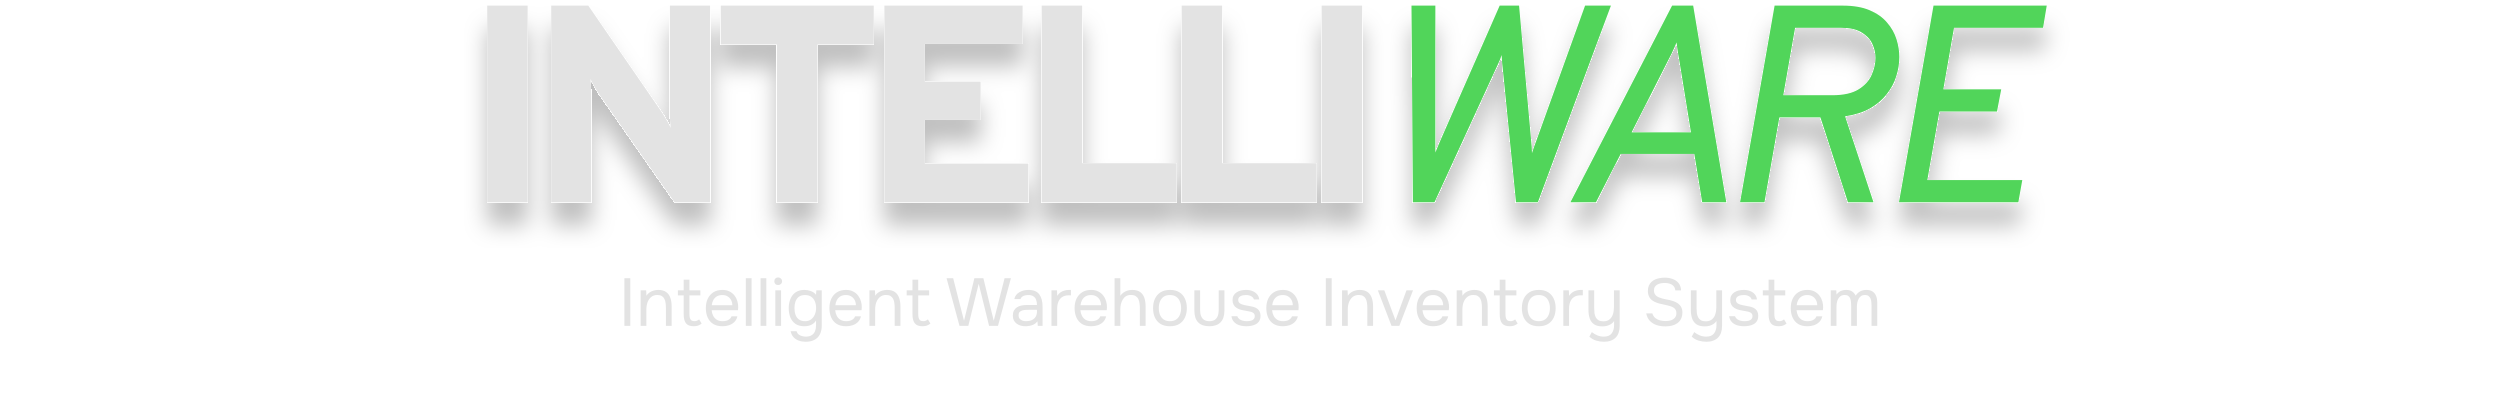
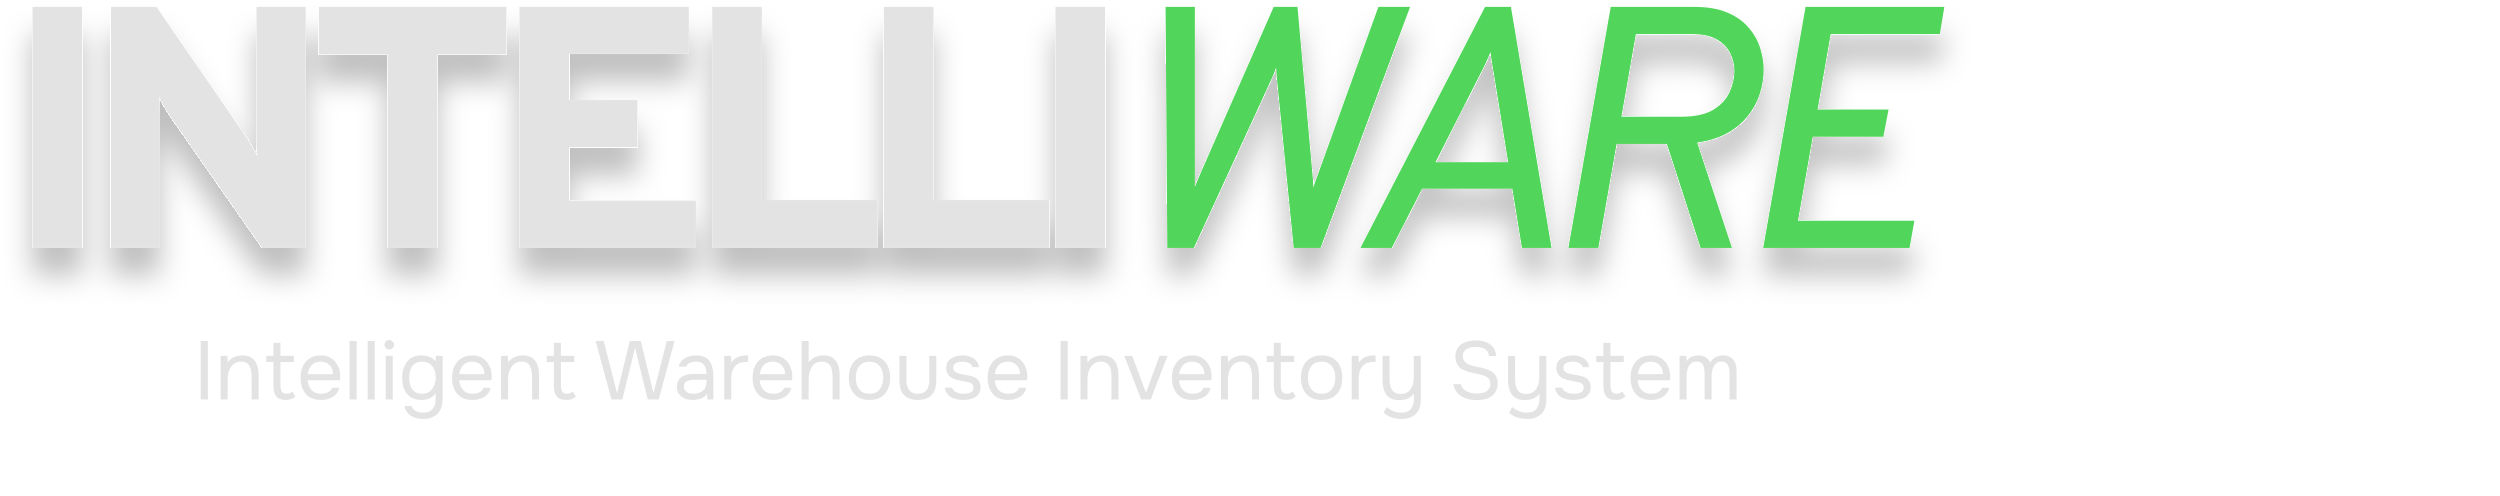
- <svg xmlns="http://www.w3.org/2000/svg" width="445" height="72" viewBox="0 0 445 72" fill="none">
+ <svg xmlns="http://www.w3.org/2000/svg" width="363" height="72" viewBox="82 0 363 72" fill="none">
  <g filter="url(#filter0_d_2012_111)">
    <path d="M86.722 36V1H93.922V36H86.722ZM98.115 36V1H104.715L117.94 20.175C118.107 20.442 118.348 20.842 118.665 21.375C118.982 21.908 119.223 22.375 119.39 22.775C119.34 22.425 119.298 21.975 119.265 21.425C119.248 20.858 119.24 20.433 119.24 20.15V1H126.39V36H120.065L106.565 16.675C106.382 16.408 106.132 16 105.815 15.45C105.515 14.9 105.273 14.425 105.09 14.025C105.157 14.458 105.19 14.925 105.19 15.425C105.207 15.908 105.215 16.325 105.215 16.675V36H98.115ZM138.301 36V7.9H128.301V1H155.526V7.9H145.501V36H138.301ZM157.423 36V1H182.023V7.825H164.623V14.525H174.548V21.35H164.623V29.125H183.048V36H157.423ZM185.418 36V1H192.618V29.05H209.443V36H185.418ZM210.336 36V1H217.536V29.05H234.361V36H210.336ZM235.254 36V1H242.454V36H235.254Z" fill="#E3E3E3" />
    <path d="M251.494 36L251.244 1H255.494V24.7C255.494 25.017 255.494 25.408 255.494 25.875C255.494 26.342 255.494 26.767 255.494 27.15C255.644 26.767 255.802 26.375 255.969 25.975C256.152 25.558 256.327 25.15 256.494 24.75L266.944 1H270.394L272.544 25C272.577 25.267 272.61 25.642 272.644 26.125C272.677 26.592 272.694 26.967 272.694 27.25C272.794 26.95 272.91 26.592 273.044 26.175C273.194 25.758 273.327 25.4 273.444 25.1L282.144 1H286.744L273.744 36H269.844L267.469 12.05C267.452 11.817 267.427 11.592 267.394 11.375C267.377 11.142 267.36 10.9 267.344 10.65C267.327 10.383 267.31 10.1 267.294 9.8C267.227 10.017 267.119 10.317 266.969 10.7C266.819 11.067 266.66 11.417 266.494 11.75L255.344 36H251.494ZM279.534 36L297.634 1H301.384L307.284 36H302.984L301.584 27.4H288.484L284.084 36H279.534ZM290.434 23.55H300.984L298.884 10.6C298.834 10.333 298.776 10 298.709 9.6C298.643 9.2 298.584 8.808 298.534 8.425C298.484 8.042 298.451 7.75 298.434 7.55C298.351 7.75 298.226 8.042 298.059 8.425C297.893 8.792 297.718 9.175 297.534 9.575C297.351 9.958 297.184 10.283 297.034 10.55L290.434 23.55ZM309.73 36L315.88 1H327.98C329.913 1 331.521 1.275 332.805 1.825C334.105 2.375 335.138 3.108 335.905 4.025C336.688 4.925 337.246 5.917 337.58 7C337.913 8.067 338.08 9.117 338.08 10.15C338.08 11.3 337.896 12.45 337.53 13.6C337.18 14.733 336.613 15.792 335.83 16.775C335.063 17.758 334.071 18.6 332.855 19.3C331.638 19.983 330.163 20.45 328.43 20.7L333.48 36H328.93L324.03 20.9H316.73L314.08 36H309.73ZM317.43 16.95H326.13C328.146 16.95 329.713 16.6 330.83 15.9C331.946 15.2 332.721 14.342 333.155 13.325C333.605 12.292 333.83 11.283 333.83 10.3C333.83 9.433 333.638 8.592 333.255 7.775C332.871 6.958 332.23 6.283 331.33 5.75C330.446 5.217 329.238 4.95 327.705 4.95H319.53L317.43 16.95ZM338.017 36L344.167 1H364.317L363.667 4.95H347.817L345.917 15.9H356.217L355.467 19.85H345.217L343.067 32.05H359.967L359.267 36H338.017Z" fill="#51D55A" />
  </g>
  <path d="M111.144 58V49.516H112.188V58H111.144ZM114.033 58V51.676H115.017L115.065 52.636C115.209 52.404 115.393 52.212 115.617 52.06C115.841 51.908 116.085 51.796 116.349 51.724C116.621 51.644 116.885 51.604 117.141 51.604C117.757 51.604 118.237 51.732 118.581 51.988C118.933 52.244 119.181 52.592 119.325 53.032C119.477 53.464 119.553 53.956 119.553 54.508V58H118.533V54.784C118.533 54.488 118.513 54.204 118.473 53.932C118.441 53.66 118.369 53.416 118.257 53.2C118.153 52.984 118.001 52.816 117.801 52.696C117.601 52.568 117.333 52.504 116.997 52.504C116.581 52.504 116.225 52.62 115.929 52.852C115.641 53.084 115.421 53.396 115.269 53.788C115.125 54.18 115.053 54.62 115.053 55.108V58H114.033ZM123.498 58.072C122.834 58.072 122.366 57.892 122.094 57.532C121.83 57.172 121.698 56.66 121.698 55.996V52.576H120.666V51.676H121.698V49.78H122.718V51.676H124.662V52.576H122.718V55.864C122.718 56.104 122.738 56.324 122.778 56.524C122.818 56.716 122.902 56.872 123.03 56.992C123.158 57.104 123.35 57.164 123.606 57.172C123.79 57.172 123.95 57.14 124.086 57.076C124.23 57.012 124.35 56.936 124.446 56.848L124.89 57.592C124.754 57.704 124.61 57.796 124.458 57.868C124.314 57.94 124.162 57.992 124.002 58.024C123.85 58.056 123.682 58.072 123.498 58.072ZM128.616 58.072C127.944 58.072 127.388 57.936 126.948 57.664C126.508 57.384 126.18 57 125.964 56.512C125.748 56.024 125.64 55.468 125.64 54.844C125.64 54.212 125.752 53.656 125.976 53.176C126.208 52.688 126.544 52.304 126.984 52.024C127.424 51.744 127.964 51.604 128.604 51.604C129.1 51.604 129.524 51.7 129.876 51.892C130.236 52.076 130.532 52.324 130.764 52.636C130.996 52.948 131.164 53.292 131.268 53.668C131.372 54.036 131.416 54.408 131.4 54.784C131.392 54.856 131.384 54.928 131.376 55C131.376 55.072 131.372 55.144 131.364 55.216H126.672C126.704 55.584 126.796 55.916 126.948 56.212C127.1 56.508 127.316 56.744 127.596 56.92C127.876 57.088 128.224 57.172 128.64 57.172C128.848 57.172 129.056 57.148 129.264 57.1C129.48 57.044 129.672 56.952 129.84 56.824C130.016 56.696 130.14 56.524 130.212 56.308H131.256C131.16 56.716 130.98 57.052 130.716 57.316C130.452 57.572 130.136 57.764 129.768 57.892C129.4 58.012 129.016 58.072 128.616 58.072ZM126.696 54.328H130.356C130.348 53.968 130.268 53.652 130.116 53.38C129.964 53.108 129.756 52.896 129.492 52.744C129.236 52.592 128.928 52.516 128.568 52.516C128.176 52.516 127.844 52.6 127.572 52.768C127.308 52.936 127.104 53.156 126.96 53.428C126.816 53.7 126.728 54 126.696 54.328ZM132.759 58V49.516H133.779V58H132.759ZM135.384 58V49.516H136.404V58H135.384ZM138.009 58V51.676H139.029V58H138.009ZM138.513 50.74C138.305 50.74 138.137 50.676 138.009 50.548C137.889 50.42 137.829 50.256 137.829 50.056C137.829 49.856 137.893 49.696 138.021 49.576C138.149 49.448 138.313 49.384 138.513 49.384C138.697 49.384 138.857 49.448 138.993 49.576C139.137 49.704 139.209 49.864 139.209 50.056C139.209 50.256 139.141 50.42 139.005 50.548C138.869 50.676 138.705 50.74 138.513 50.74ZM143.382 60.832C142.95 60.832 142.55 60.764 142.182 60.628C141.814 60.5 141.502 60.296 141.246 60.016C140.99 59.736 140.818 59.38 140.73 58.948H141.786C141.85 59.188 141.97 59.38 142.146 59.524C142.322 59.668 142.526 59.768 142.758 59.824C142.99 59.888 143.218 59.92 143.442 59.92C143.874 59.92 144.222 59.832 144.486 59.656C144.758 59.488 144.954 59.252 145.074 58.948C145.194 58.652 145.254 58.312 145.254 57.928V57.052C145.118 57.292 144.938 57.488 144.714 57.64C144.49 57.792 144.246 57.904 143.982 57.976C143.718 58.04 143.446 58.072 143.166 58.072C142.526 58.072 142.002 57.932 141.594 57.652C141.186 57.364 140.882 56.98 140.682 56.5C140.49 56.012 140.394 55.464 140.394 54.856C140.394 54.248 140.494 53.7 140.694 53.212C140.894 52.716 141.202 52.324 141.618 52.036C142.034 51.748 142.566 51.604 143.214 51.604C143.582 51.604 143.954 51.672 144.33 51.808C144.706 51.944 145.014 52.164 145.254 52.468L145.302 51.676H146.274V57.952C146.274 58.544 146.166 59.056 145.95 59.488C145.742 59.92 145.422 60.252 144.99 60.484C144.566 60.716 144.03 60.832 143.382 60.832ZM143.31 57.172C143.734 57.172 144.09 57.064 144.378 56.848C144.666 56.632 144.886 56.344 145.038 55.984C145.19 55.624 145.266 55.232 145.266 54.808C145.266 54.368 145.19 53.976 145.038 53.632C144.894 53.288 144.678 53.016 144.39 52.816C144.102 52.616 143.738 52.516 143.298 52.516C142.842 52.516 142.474 52.62 142.194 52.828C141.922 53.036 141.722 53.316 141.594 53.668C141.474 54.02 141.414 54.412 141.414 54.844C141.414 55.292 141.478 55.692 141.606 56.044C141.734 56.396 141.938 56.672 142.218 56.872C142.498 57.072 142.862 57.172 143.31 57.172ZM150.612 58.072C149.94 58.072 149.384 57.936 148.944 57.664C148.504 57.384 148.176 57 147.96 56.512C147.744 56.024 147.636 55.468 147.636 54.844C147.636 54.212 147.748 53.656 147.972 53.176C148.204 52.688 148.54 52.304 148.98 52.024C149.42 51.744 149.96 51.604 150.6 51.604C151.096 51.604 151.52 51.7 151.872 51.892C152.232 52.076 152.528 52.324 152.76 52.636C152.992 52.948 153.16 53.292 153.264 53.668C153.368 54.036 153.412 54.408 153.396 54.784C153.388 54.856 153.38 54.928 153.372 55C153.372 55.072 153.368 55.144 153.36 55.216H148.668C148.7 55.584 148.792 55.916 148.944 56.212C149.096 56.508 149.312 56.744 149.592 56.92C149.872 57.088 150.22 57.172 150.636 57.172C150.844 57.172 151.052 57.148 151.26 57.1C151.476 57.044 151.668 56.952 151.836 56.824C152.012 56.696 152.136 56.524 152.208 56.308H153.252C153.156 56.716 152.976 57.052 152.712 57.316C152.448 57.572 152.132 57.764 151.764 57.892C151.396 58.012 151.012 58.072 150.612 58.072ZM148.692 54.328H152.352C152.344 53.968 152.264 53.652 152.112 53.38C151.96 53.108 151.752 52.896 151.488 52.744C151.232 52.592 150.924 52.516 150.564 52.516C150.172 52.516 149.84 52.6 149.568 52.768C149.304 52.936 149.1 53.156 148.956 53.428C148.812 53.7 148.724 54 148.692 54.328ZM154.755 58V51.676H155.739L155.787 52.636C155.931 52.404 156.115 52.212 156.339 52.06C156.563 51.908 156.807 51.796 157.071 51.724C157.343 51.644 157.607 51.604 157.863 51.604C158.479 51.604 158.959 51.732 159.303 51.988C159.655 52.244 159.903 52.592 160.047 53.032C160.199 53.464 160.275 53.956 160.275 54.508V58H159.255V54.784C159.255 54.488 159.235 54.204 159.195 53.932C159.163 53.66 159.091 53.416 158.979 53.2C158.875 52.984 158.723 52.816 158.523 52.696C158.323 52.568 158.055 52.504 157.719 52.504C157.303 52.504 156.947 52.62 156.651 52.852C156.363 53.084 156.143 53.396 155.991 53.788C155.847 54.18 155.775 54.62 155.775 55.108V58H154.755ZM164.221 58.072C163.557 58.072 163.089 57.892 162.817 57.532C162.553 57.172 162.421 56.66 162.421 55.996V52.576H161.389V51.676H162.421V49.78H163.441V51.676H165.385V52.576H163.441V55.864C163.441 56.104 163.461 56.324 163.501 56.524C163.541 56.716 163.625 56.872 163.753 56.992C163.881 57.104 164.073 57.164 164.329 57.172C164.513 57.172 164.673 57.14 164.809 57.076C164.953 57.012 165.073 56.936 165.169 56.848L165.613 57.592C165.477 57.704 165.333 57.796 165.181 57.868C165.037 57.94 164.885 57.992 164.725 58.024C164.573 58.056 164.405 58.072 164.221 58.072ZM170.79 58L168.486 49.516H169.662L171.594 57.1L173.442 49.516H175.038L176.886 57.1L178.818 49.516H179.946L177.642 58H176.058L174.21 50.512L172.362 58H170.79ZM182.529 58.072C182.241 58.072 181.961 58.036 181.689 57.964C181.425 57.884 181.185 57.768 180.969 57.616C180.761 57.456 180.593 57.26 180.465 57.028C180.345 56.788 180.285 56.512 180.285 56.2C180.285 55.84 180.349 55.536 180.477 55.288C180.613 55.04 180.793 54.844 181.017 54.7C181.241 54.556 181.501 54.452 181.797 54.388C182.093 54.324 182.401 54.292 182.721 54.292H184.581C184.581 53.932 184.529 53.62 184.425 53.356C184.329 53.092 184.169 52.888 183.945 52.744C183.721 52.592 183.425 52.516 183.057 52.516C182.833 52.516 182.625 52.54 182.433 52.588C182.241 52.636 182.077 52.712 181.941 52.816C181.805 52.92 181.705 53.06 181.641 53.236H180.549C180.605 52.948 180.713 52.704 180.873 52.504C181.041 52.296 181.241 52.128 181.473 52C181.713 51.864 181.969 51.764 182.241 51.7C182.513 51.636 182.785 51.604 183.057 51.604C183.969 51.604 184.617 51.872 185.001 52.408C185.385 52.944 185.577 53.668 185.577 54.58V58H184.725L184.665 57.196C184.489 57.436 184.277 57.62 184.029 57.748C183.781 57.876 183.525 57.96 183.261 58C183.005 58.048 182.761 58.072 182.529 58.072ZM182.625 57.172C183.025 57.172 183.369 57.108 183.657 56.98C183.953 56.844 184.181 56.648 184.341 56.392C184.501 56.136 184.581 55.824 184.581 55.456V55.144H183.465C183.201 55.144 182.941 55.148 182.685 55.156C182.429 55.164 182.197 55.196 181.989 55.252C181.781 55.308 181.613 55.404 181.485 55.54C181.365 55.676 181.305 55.872 181.305 56.128C181.305 56.368 181.365 56.564 181.485 56.716C181.613 56.868 181.777 56.984 181.977 57.064C182.185 57.136 182.401 57.172 182.625 57.172ZM187.158 58V51.676H188.142L188.19 52.66C188.35 52.412 188.534 52.212 188.742 52.06C188.958 51.908 189.194 51.796 189.45 51.724C189.714 51.644 189.998 51.604 190.302 51.604C190.358 51.604 190.41 51.604 190.458 51.604C190.514 51.604 190.57 51.604 190.626 51.604V52.564H190.254C189.758 52.564 189.354 52.672 189.042 52.888C188.738 53.096 188.518 53.38 188.382 53.74C188.246 54.092 188.178 54.484 188.178 54.916V58H187.158ZM194.253 58.072C193.581 58.072 193.025 57.936 192.585 57.664C192.145 57.384 191.817 57 191.601 56.512C191.385 56.024 191.277 55.468 191.277 54.844C191.277 54.212 191.389 53.656 191.613 53.176C191.845 52.688 192.181 52.304 192.621 52.024C193.061 51.744 193.601 51.604 194.241 51.604C194.737 51.604 195.161 51.7 195.513 51.892C195.873 52.076 196.169 52.324 196.401 52.636C196.633 52.948 196.801 53.292 196.905 53.668C197.009 54.036 197.053 54.408 197.037 54.784C197.029 54.856 197.021 54.928 197.013 55C197.013 55.072 197.009 55.144 197.001 55.216H192.309C192.341 55.584 192.433 55.916 192.585 56.212C192.737 56.508 192.953 56.744 193.233 56.92C193.513 57.088 193.861 57.172 194.277 57.172C194.485 57.172 194.693 57.148 194.901 57.1C195.117 57.044 195.309 56.952 195.477 56.824C195.653 56.696 195.777 56.524 195.849 56.308H196.893C196.797 56.716 196.617 57.052 196.353 57.316C196.089 57.572 195.773 57.764 195.405 57.892C195.037 58.012 194.653 58.072 194.253 58.072ZM192.333 54.328H195.993C195.985 53.968 195.905 53.652 195.753 53.38C195.601 53.108 195.393 52.896 195.129 52.744C194.873 52.592 194.565 52.516 194.205 52.516C193.813 52.516 193.481 52.6 193.209 52.768C192.945 52.936 192.741 53.156 192.597 53.428C192.453 53.7 192.365 54 192.333 54.328ZM198.396 58V49.516H199.416V52.648C199.568 52.424 199.752 52.236 199.968 52.084C200.192 51.924 200.436 51.804 200.7 51.724C200.964 51.644 201.236 51.604 201.516 51.604C202.132 51.604 202.612 51.732 202.956 51.988C203.308 52.244 203.556 52.592 203.7 53.032C203.844 53.464 203.916 53.96 203.916 54.52V58H202.896V54.832C202.896 54.552 202.876 54.276 202.836 54.004C202.804 53.724 202.736 53.472 202.632 53.248C202.528 53.024 202.368 52.844 202.152 52.708C201.944 52.572 201.66 52.504 201.3 52.504C200.956 52.504 200.66 52.58 200.412 52.732C200.172 52.884 199.98 53.088 199.836 53.344C199.692 53.592 199.584 53.868 199.512 54.172C199.448 54.468 199.416 54.76 199.416 55.048V58H198.396ZM208.246 58.072C207.582 58.072 207.026 57.936 206.578 57.664C206.13 57.384 205.794 57 205.57 56.512C205.354 56.024 205.246 55.468 205.246 54.844C205.246 54.212 205.358 53.656 205.582 53.176C205.806 52.688 206.142 52.304 206.59 52.024C207.038 51.744 207.598 51.604 208.27 51.604C208.934 51.604 209.486 51.744 209.926 52.024C210.374 52.304 210.706 52.688 210.922 53.176C211.146 53.656 211.258 54.212 211.258 54.844C211.258 55.468 211.146 56.024 210.922 56.512C210.698 57 210.362 57.384 209.914 57.664C209.474 57.936 208.918 58.072 208.246 58.072ZM208.246 57.172C208.71 57.172 209.086 57.068 209.374 56.86C209.67 56.652 209.886 56.372 210.022 56.02C210.166 55.668 210.238 55.276 210.238 54.844C210.238 54.412 210.166 54.02 210.022 53.668C209.886 53.316 209.67 53.036 209.374 52.828C209.086 52.62 208.71 52.516 208.246 52.516C207.79 52.516 207.414 52.62 207.118 52.828C206.83 53.036 206.614 53.316 206.47 53.668C206.334 54.02 206.266 54.412 206.266 54.844C206.266 55.276 206.334 55.668 206.47 56.02C206.614 56.372 206.83 56.652 207.118 56.86C207.414 57.068 207.79 57.172 208.246 57.172ZM215.262 58.072C214.39 58.072 213.726 57.84 213.27 57.376C212.822 56.912 212.598 56.2 212.598 55.24V51.676H213.618V55.192C213.618 55.608 213.678 55.964 213.798 56.26C213.918 56.556 214.098 56.784 214.338 56.944C214.586 57.096 214.894 57.172 215.262 57.172C215.646 57.172 215.962 57.096 216.21 56.944C216.458 56.784 216.638 56.556 216.75 56.26C216.87 55.964 216.93 55.608 216.93 55.192V51.676H217.95V55.24C217.95 56.2 217.718 56.912 217.254 57.376C216.798 57.84 216.134 58.072 215.262 58.072ZM221.84 58.072C221.552 58.072 221.26 58.044 220.964 57.988C220.676 57.932 220.404 57.836 220.148 57.7C219.9 57.564 219.692 57.38 219.524 57.148C219.356 56.916 219.248 56.628 219.2 56.284H220.232C220.312 56.5 220.44 56.676 220.616 56.812C220.8 56.94 221.004 57.032 221.228 57.088C221.46 57.144 221.68 57.172 221.888 57.172C222.016 57.172 222.164 57.164 222.332 57.148C222.5 57.132 222.66 57.096 222.812 57.04C222.972 56.976 223.1 56.884 223.196 56.764C223.3 56.644 223.352 56.476 223.352 56.26C223.352 56.1 223.316 55.968 223.244 55.864C223.172 55.76 223.072 55.676 222.944 55.612C222.816 55.54 222.66 55.488 222.476 55.456C222.1 55.376 221.696 55.3 221.264 55.228C220.84 55.156 220.464 55.02 220.136 54.82C220.024 54.748 219.92 54.668 219.824 54.58C219.736 54.484 219.66 54.38 219.596 54.268C219.532 54.148 219.48 54.02 219.44 53.884C219.408 53.74 219.392 53.584 219.392 53.416C219.392 53.104 219.452 52.836 219.572 52.612C219.7 52.38 219.876 52.192 220.1 52.048C220.324 51.896 220.58 51.784 220.868 51.712C221.164 51.64 221.48 51.604 221.816 51.604C222.232 51.604 222.604 51.672 222.932 51.808C223.268 51.936 223.544 52.128 223.76 52.384C223.976 52.632 224.104 52.94 224.144 53.308H223.196C223.14 53.076 222.988 52.888 222.74 52.744C222.492 52.592 222.176 52.516 221.792 52.516C221.664 52.516 221.52 52.528 221.36 52.552C221.2 52.568 221.048 52.608 220.904 52.672C220.76 52.728 220.64 52.816 220.544 52.936C220.448 53.048 220.4 53.2 220.4 53.392C220.4 53.568 220.444 53.716 220.532 53.836C220.628 53.956 220.76 54.052 220.928 54.124C221.096 54.196 221.288 54.256 221.504 54.304C221.784 54.36 222.092 54.42 222.428 54.484C222.764 54.54 223.028 54.6 223.22 54.664C223.476 54.744 223.688 54.856 223.856 55C224.032 55.144 224.16 55.316 224.24 55.516C224.328 55.716 224.372 55.948 224.372 56.212C224.372 56.588 224.296 56.896 224.144 57.136C224 57.376 223.804 57.564 223.556 57.7C223.308 57.836 223.032 57.932 222.728 57.988C222.432 58.044 222.136 58.072 221.84 58.072ZM228.378 58.072C227.706 58.072 227.15 57.936 226.71 57.664C226.27 57.384 225.942 57 225.726 56.512C225.51 56.024 225.402 55.468 225.402 54.844C225.402 54.212 225.514 53.656 225.738 53.176C225.97 52.688 226.306 52.304 226.746 52.024C227.186 51.744 227.726 51.604 228.366 51.604C228.862 51.604 229.286 51.7 229.638 51.892C229.998 52.076 230.294 52.324 230.526 52.636C230.758 52.948 230.926 53.292 231.03 53.668C231.134 54.036 231.178 54.408 231.162 54.784C231.154 54.856 231.146 54.928 231.138 55C231.138 55.072 231.134 55.144 231.126 55.216H226.434C226.466 55.584 226.558 55.916 226.71 56.212C226.862 56.508 227.078 56.744 227.358 56.92C227.638 57.088 227.986 57.172 228.402 57.172C228.61 57.172 228.818 57.148 229.026 57.1C229.242 57.044 229.434 56.952 229.602 56.824C229.778 56.696 229.902 56.524 229.974 56.308H231.018C230.922 56.716 230.742 57.052 230.478 57.316C230.214 57.572 229.898 57.764 229.53 57.892C229.162 58.012 228.778 58.072 228.378 58.072ZM226.458 54.328H230.118C230.11 53.968 230.03 53.652 229.878 53.38C229.726 53.108 229.518 52.896 229.254 52.744C228.998 52.592 228.69 52.516 228.33 52.516C227.938 52.516 227.606 52.6 227.334 52.768C227.07 52.936 226.866 53.156 226.722 53.428C226.578 53.7 226.49 54 226.458 54.328ZM235.995 58V49.516H237.039V58H235.995ZM238.884 58V51.676H239.868L239.916 52.636C240.06 52.404 240.244 52.212 240.468 52.06C240.692 51.908 240.936 51.796 241.2 51.724C241.472 51.644 241.736 51.604 241.992 51.604C242.608 51.604 243.088 51.732 243.432 51.988C243.784 52.244 244.032 52.592 244.176 53.032C244.328 53.464 244.404 53.956 244.404 54.508V58H243.384V54.784C243.384 54.488 243.364 54.204 243.324 53.932C243.292 53.66 243.22 53.416 243.108 53.2C243.004 52.984 242.852 52.816 242.652 52.696C242.452 52.568 242.184 52.504 241.848 52.504C241.432 52.504 241.076 52.62 240.78 52.852C240.492 53.084 240.272 53.396 240.12 53.788C239.976 54.18 239.904 54.62 239.904 55.108V58H238.884ZM247.69 58L245.254 51.676H246.406L248.398 57.016L250.354 51.676H251.518L249.082 58H247.69ZM255.144 58.072C254.472 58.072 253.916 57.936 253.476 57.664C253.036 57.384 252.708 57 252.492 56.512C252.276 56.024 252.168 55.468 252.168 54.844C252.168 54.212 252.28 53.656 252.504 53.176C252.736 52.688 253.072 52.304 253.512 52.024C253.952 51.744 254.492 51.604 255.132 51.604C255.628 51.604 256.052 51.7 256.404 51.892C256.764 52.076 257.06 52.324 257.292 52.636C257.524 52.948 257.692 53.292 257.796 53.668C257.9 54.036 257.944 54.408 257.928 54.784C257.92 54.856 257.912 54.928 257.904 55C257.904 55.072 257.9 55.144 257.892 55.216H253.2C253.232 55.584 253.324 55.916 253.476 56.212C253.628 56.508 253.844 56.744 254.124 56.92C254.404 57.088 254.752 57.172 255.168 57.172C255.376 57.172 255.584 57.148 255.792 57.1C256.008 57.044 256.2 56.952 256.368 56.824C256.544 56.696 256.668 56.524 256.74 56.308H257.784C257.688 56.716 257.508 57.052 257.244 57.316C256.98 57.572 256.664 57.764 256.296 57.892C255.928 58.012 255.544 58.072 255.144 58.072ZM253.224 54.328H256.884C256.876 53.968 256.796 53.652 256.644 53.38C256.492 53.108 256.284 52.896 256.02 52.744C255.764 52.592 255.456 52.516 255.096 52.516C254.704 52.516 254.372 52.6 254.1 52.768C253.836 52.936 253.632 53.156 253.488 53.428C253.344 53.7 253.256 54 253.224 54.328ZM259.286 58V51.676H260.27L260.318 52.636C260.462 52.404 260.646 52.212 260.87 52.06C261.094 51.908 261.338 51.796 261.602 51.724C261.874 51.644 262.138 51.604 262.394 51.604C263.01 51.604 263.49 51.732 263.834 51.988C264.186 52.244 264.434 52.592 264.578 53.032C264.73 53.464 264.806 53.956 264.806 54.508V58H263.786V54.784C263.786 54.488 263.766 54.204 263.726 53.932C263.694 53.66 263.622 53.416 263.51 53.2C263.406 52.984 263.254 52.816 263.054 52.696C262.854 52.568 262.586 52.504 262.25 52.504C261.834 52.504 261.478 52.62 261.182 52.852C260.894 53.084 260.674 53.396 260.522 53.788C260.378 54.18 260.306 54.62 260.306 55.108V58H259.286ZM268.752 58.072C268.088 58.072 267.62 57.892 267.348 57.532C267.084 57.172 266.952 56.66 266.952 55.996V52.576H265.92V51.676H266.952V49.78H267.972V51.676H269.916V52.576H267.972V55.864C267.972 56.104 267.992 56.324 268.032 56.524C268.072 56.716 268.156 56.872 268.284 56.992C268.412 57.104 268.604 57.164 268.86 57.172C269.044 57.172 269.204 57.14 269.34 57.076C269.484 57.012 269.604 56.936 269.7 56.848L270.144 57.592C270.008 57.704 269.864 57.796 269.712 57.868C269.568 57.94 269.416 57.992 269.256 58.024C269.104 58.056 268.936 58.072 268.752 58.072ZM273.894 58.072C273.23 58.072 272.674 57.936 272.226 57.664C271.778 57.384 271.442 57 271.218 56.512C271.002 56.024 270.894 55.468 270.894 54.844C270.894 54.212 271.006 53.656 271.23 53.176C271.454 52.688 271.79 52.304 272.238 52.024C272.686 51.744 273.246 51.604 273.918 51.604C274.582 51.604 275.134 51.744 275.574 52.024C276.022 52.304 276.354 52.688 276.57 53.176C276.794 53.656 276.906 54.212 276.906 54.844C276.906 55.468 276.794 56.024 276.57 56.512C276.346 57 276.01 57.384 275.562 57.664C275.122 57.936 274.566 58.072 273.894 58.072ZM273.894 57.172C274.358 57.172 274.734 57.068 275.022 56.86C275.318 56.652 275.534 56.372 275.67 56.02C275.814 55.668 275.886 55.276 275.886 54.844C275.886 54.412 275.814 54.02 275.67 53.668C275.534 53.316 275.318 53.036 275.022 52.828C274.734 52.62 274.358 52.516 273.894 52.516C273.438 52.516 273.062 52.62 272.766 52.828C272.478 53.036 272.262 53.316 272.118 53.668C271.982 54.02 271.914 54.412 271.914 54.844C271.914 55.276 271.982 55.668 272.118 56.02C272.262 56.372 272.478 56.652 272.766 56.86C273.062 57.068 273.438 57.172 273.894 57.172ZM278.271 58V51.676H279.255L279.303 52.66C279.463 52.412 279.647 52.212 279.855 52.06C280.071 51.908 280.307 51.796 280.563 51.724C280.827 51.644 281.111 51.604 281.415 51.604C281.471 51.604 281.523 51.604 281.571 51.604C281.627 51.604 281.683 51.604 281.739 51.604V52.564H281.367C280.871 52.564 280.467 52.672 280.155 52.888C279.851 53.096 279.631 53.38 279.495 53.74C279.359 54.092 279.291 54.484 279.291 54.916V58H278.271ZM285.531 60.832C285.043 60.832 284.571 60.764 284.115 60.628C283.667 60.492 283.263 60.256 282.903 59.92L283.347 59.116C283.659 59.364 283.991 59.56 284.343 59.704C284.703 59.848 285.079 59.92 285.471 59.92C286.127 59.92 286.595 59.728 286.875 59.344C287.163 58.968 287.307 58.488 287.307 57.904V57.148C287.163 57.364 286.979 57.544 286.755 57.688C286.539 57.824 286.299 57.928 286.035 58C285.771 58.064 285.499 58.096 285.219 58.096C284.595 58.096 284.103 57.972 283.743 57.724C283.383 57.476 283.127 57.132 282.975 56.692C282.823 56.252 282.747 55.744 282.747 55.168V51.676H283.767V54.88C283.767 55.168 283.783 55.452 283.815 55.732C283.855 56.004 283.931 56.252 284.043 56.476C284.155 56.692 284.319 56.868 284.535 57.004C284.751 57.132 285.039 57.196 285.399 57.196C285.855 57.196 286.219 57.084 286.491 56.86C286.771 56.636 286.971 56.336 287.091 55.96C287.219 55.584 287.283 55.168 287.283 54.712V51.676H288.303V58C288.303 58.456 288.243 58.86 288.123 59.212C288.003 59.564 287.823 59.86 287.583 60.1C287.343 60.34 287.051 60.52 286.707 60.64C286.371 60.768 285.979 60.832 285.531 60.832ZM296.442 58.096C295.906 58.096 295.398 58.024 294.918 57.88C294.446 57.728 294.042 57.484 293.706 57.148C293.37 56.804 293.142 56.348 293.022 55.78H294.114C294.226 56.14 294.406 56.42 294.654 56.62C294.91 56.82 295.202 56.96 295.53 57.04C295.858 57.112 296.186 57.148 296.514 57.148C296.842 57.148 297.146 57.104 297.426 57.016C297.714 56.92 297.946 56.768 298.122 56.56C298.306 56.352 298.398 56.084 298.398 55.756C298.398 55.5 298.35 55.292 298.254 55.132C298.166 54.972 298.038 54.844 297.87 54.748C297.71 54.644 297.518 54.56 297.294 54.496C296.998 54.4 296.682 54.32 296.346 54.256C296.01 54.192 295.678 54.116 295.35 54.028C295.03 53.94 294.73 53.828 294.45 53.692C294.298 53.612 294.15 53.516 294.006 53.404C293.87 53.284 293.75 53.148 293.646 52.996C293.55 52.836 293.47 52.656 293.406 52.456C293.35 52.256 293.322 52.036 293.322 51.796C293.322 51.436 293.378 51.124 293.49 50.86C293.602 50.596 293.754 50.372 293.946 50.188C294.138 50.004 294.362 49.856 294.618 49.744C294.874 49.632 295.146 49.552 295.434 49.504C295.73 49.448 296.026 49.42 296.322 49.42C296.81 49.42 297.266 49.496 297.69 49.648C298.122 49.792 298.478 50.028 298.758 50.356C299.046 50.684 299.202 51.128 299.226 51.688H298.206C298.166 51.352 298.054 51.088 297.87 50.896C297.686 50.704 297.458 50.568 297.186 50.488C296.914 50.408 296.626 50.368 296.322 50.368C296.098 50.368 295.87 50.388 295.638 50.428C295.414 50.468 295.206 50.54 295.014 50.644C294.83 50.74 294.682 50.876 294.57 51.052C294.458 51.22 294.402 51.436 294.402 51.7C294.402 51.908 294.438 52.092 294.51 52.252C294.59 52.412 294.694 52.548 294.822 52.66C294.958 52.764 295.106 52.852 295.266 52.924C295.65 53.084 296.074 53.204 296.538 53.284C297.01 53.356 297.45 53.464 297.858 53.608C298.098 53.688 298.318 53.788 298.518 53.908C298.718 54.028 298.886 54.168 299.022 54.328C299.166 54.488 299.274 54.672 299.346 54.88C299.426 55.08 299.466 55.308 299.466 55.564C299.466 56.028 299.386 56.424 299.226 56.752C299.066 57.072 298.846 57.332 298.566 57.532C298.286 57.732 297.962 57.876 297.594 57.964C297.234 58.052 296.85 58.096 296.442 58.096ZM303.754 60.832C303.266 60.832 302.794 60.764 302.338 60.628C301.89 60.492 301.486 60.256 301.126 59.92L301.57 59.116C301.882 59.364 302.214 59.56 302.566 59.704C302.926 59.848 303.302 59.92 303.694 59.92C304.35 59.92 304.818 59.728 305.098 59.344C305.386 58.968 305.53 58.488 305.53 57.904V57.148C305.386 57.364 305.202 57.544 304.978 57.688C304.762 57.824 304.522 57.928 304.258 58C303.994 58.064 303.722 58.096 303.442 58.096C302.818 58.096 302.326 57.972 301.966 57.724C301.606 57.476 301.35 57.132 301.198 56.692C301.046 56.252 300.97 55.744 300.97 55.168V51.676H301.99V54.88C301.99 55.168 302.006 55.452 302.038 55.732C302.078 56.004 302.154 56.252 302.266 56.476C302.378 56.692 302.542 56.868 302.758 57.004C302.974 57.132 303.262 57.196 303.622 57.196C304.078 57.196 304.442 57.084 304.714 56.86C304.994 56.636 305.194 56.336 305.314 55.96C305.442 55.584 305.506 55.168 305.506 54.712V51.676H306.526V58C306.526 58.456 306.466 58.86 306.346 59.212C306.226 59.564 306.046 59.86 305.806 60.1C305.566 60.34 305.274 60.52 304.93 60.64C304.594 60.768 304.202 60.832 303.754 60.832ZM310.434 58.072C310.146 58.072 309.854 58.044 309.558 57.988C309.27 57.932 308.998 57.836 308.742 57.7C308.494 57.564 308.286 57.38 308.118 57.148C307.95 56.916 307.842 56.628 307.794 56.284H308.826C308.906 56.5 309.034 56.676 309.21 56.812C309.394 56.94 309.598 57.032 309.822 57.088C310.054 57.144 310.274 57.172 310.482 57.172C310.61 57.172 310.758 57.164 310.926 57.148C311.094 57.132 311.254 57.096 311.406 57.04C311.566 56.976 311.694 56.884 311.79 56.764C311.894 56.644 311.946 56.476 311.946 56.26C311.946 56.1 311.91 55.968 311.838 55.864C311.766 55.76 311.666 55.676 311.538 55.612C311.41 55.54 311.254 55.488 311.07 55.456C310.694 55.376 310.29 55.3 309.858 55.228C309.434 55.156 309.058 55.02 308.73 54.82C308.618 54.748 308.514 54.668 308.418 54.58C308.33 54.484 308.254 54.38 308.19 54.268C308.126 54.148 308.074 54.02 308.034 53.884C308.002 53.74 307.986 53.584 307.986 53.416C307.986 53.104 308.046 52.836 308.166 52.612C308.294 52.38 308.47 52.192 308.694 52.048C308.918 51.896 309.174 51.784 309.462 51.712C309.758 51.64 310.074 51.604 310.41 51.604C310.826 51.604 311.198 51.672 311.526 51.808C311.862 51.936 312.138 52.128 312.354 52.384C312.57 52.632 312.698 52.94 312.738 53.308H311.79C311.734 53.076 311.582 52.888 311.334 52.744C311.086 52.592 310.77 52.516 310.386 52.516C310.258 52.516 310.114 52.528 309.954 52.552C309.794 52.568 309.642 52.608 309.498 52.672C309.354 52.728 309.234 52.816 309.138 52.936C309.042 53.048 308.994 53.2 308.994 53.392C308.994 53.568 309.038 53.716 309.126 53.836C309.222 53.956 309.354 54.052 309.522 54.124C309.69 54.196 309.882 54.256 310.098 54.304C310.378 54.36 310.686 54.42 311.022 54.484C311.358 54.54 311.622 54.6 311.814 54.664C312.07 54.744 312.282 54.856 312.45 55C312.626 55.144 312.754 55.316 312.834 55.516C312.922 55.716 312.966 55.948 312.966 56.212C312.966 56.588 312.89 56.896 312.738 57.136C312.594 57.376 312.398 57.564 312.15 57.7C311.902 57.836 311.626 57.932 311.322 57.988C311.026 58.044 310.73 58.072 310.434 58.072ZM316.612 58.072C315.948 58.072 315.48 57.892 315.208 57.532C314.944 57.172 314.812 56.66 314.812 55.996V52.576H313.78V51.676H314.812V49.78H315.832V51.676H317.776V52.576H315.832V55.864C315.832 56.104 315.852 56.324 315.892 56.524C315.932 56.716 316.016 56.872 316.144 56.992C316.272 57.104 316.464 57.164 316.72 57.172C316.904 57.172 317.064 57.14 317.2 57.076C317.344 57.012 317.464 56.936 317.56 56.848L318.004 57.592C317.868 57.704 317.724 57.796 317.572 57.868C317.428 57.94 317.276 57.992 317.116 58.024C316.964 58.056 316.796 58.072 316.612 58.072ZM321.729 58.072C321.057 58.072 320.501 57.936 320.061 57.664C319.621 57.384 319.293 57 319.077 56.512C318.861 56.024 318.753 55.468 318.753 54.844C318.753 54.212 318.865 53.656 319.089 53.176C319.321 52.688 319.657 52.304 320.097 52.024C320.537 51.744 321.077 51.604 321.717 51.604C322.213 51.604 322.637 51.7 322.989 51.892C323.349 52.076 323.645 52.324 323.877 52.636C324.109 52.948 324.277 53.292 324.381 53.668C324.485 54.036 324.529 54.408 324.513 54.784C324.505 54.856 324.497 54.928 324.489 55C324.489 55.072 324.485 55.144 324.477 55.216H319.785C319.817 55.584 319.909 55.916 320.061 56.212C320.213 56.508 320.429 56.744 320.709 56.92C320.989 57.088 321.337 57.172 321.753 57.172C321.961 57.172 322.169 57.148 322.377 57.1C322.593 57.044 322.785 56.952 322.953 56.824C323.129 56.696 323.253 56.524 323.325 56.308H324.369C324.273 56.716 324.093 57.052 323.829 57.316C323.565 57.572 323.249 57.764 322.881 57.892C322.513 58.012 322.129 58.072 321.729 58.072ZM319.809 54.328H323.469C323.461 53.968 323.381 53.652 323.229 53.38C323.077 53.108 322.869 52.896 322.605 52.744C322.349 52.592 322.041 52.516 321.681 52.516C321.289 52.516 320.957 52.6 320.685 52.768C320.421 52.936 320.217 53.156 320.073 53.428C319.929 53.7 319.841 54 319.809 54.328ZM325.872 58V51.676H326.856L326.904 52.432C327.04 52.24 327.192 52.084 327.36 51.964C327.536 51.844 327.728 51.756 327.936 51.7C328.152 51.636 328.38 51.604 328.62 51.604C329.06 51.604 329.416 51.7 329.688 51.892C329.96 52.076 330.164 52.32 330.3 52.624C330.444 52.408 330.608 52.224 330.792 52.072C330.984 51.92 331.196 51.804 331.428 51.724C331.668 51.644 331.932 51.604 332.22 51.604C332.684 51.604 333.056 51.704 333.336 51.904C333.624 52.104 333.832 52.376 333.96 52.72C334.088 53.056 334.152 53.436 334.152 53.86V58H333.132V54.376C333.132 54.168 333.12 53.956 333.096 53.74C333.08 53.524 333.032 53.324 332.952 53.14C332.872 52.948 332.752 52.796 332.592 52.684C332.44 52.564 332.224 52.504 331.944 52.504C331.68 52.504 331.456 52.568 331.272 52.696C331.096 52.816 330.952 52.98 330.84 53.188C330.728 53.396 330.648 53.62 330.6 53.86C330.552 54.092 330.528 54.324 330.528 54.556V58H329.508V54.364C329.508 54.164 329.496 53.956 329.472 53.74C329.456 53.524 329.412 53.324 329.34 53.14C329.276 52.948 329.164 52.796 329.004 52.684C328.852 52.564 328.64 52.504 328.368 52.504C327.984 52.504 327.684 52.616 327.468 52.84C327.252 53.056 327.1 53.324 327.012 53.644C326.932 53.956 326.892 54.264 326.892 54.568V58H325.872Z" fill="#E3E3E3" />
  <defs>
    <filter id="filter0_d_2012_111" x="82.722" y="1" width="285.595" height="43" filterUnits="userSpaceOnUse" color-interpolation-filters="sRGB">
      <feFlood flood-opacity="0" result="BackgroundImageFix" />
      <feColorMatrix in="SourceAlpha" type="matrix" values="0 0 0 0 0 0 0 0 0 0 0 0 0 0 0 0 0 0 127 0" result="hardAlpha" />
      <feOffset dy="4" />
      <feGaussianBlur stdDeviation="2" />
      <feComposite in2="hardAlpha" operator="out" />
      <feColorMatrix type="matrix" values="0 0 0 0 0 0 0 0 0 0 0 0 0 0 0 0 0 0 0.25 0" />
      <feBlend mode="normal" in2="BackgroundImageFix" result="effect1_dropShadow_2012_111" />
      <feBlend mode="normal" in="SourceGraphic" in2="effect1_dropShadow_2012_111" result="shape" />
    </filter>
  </defs>
</svg>
